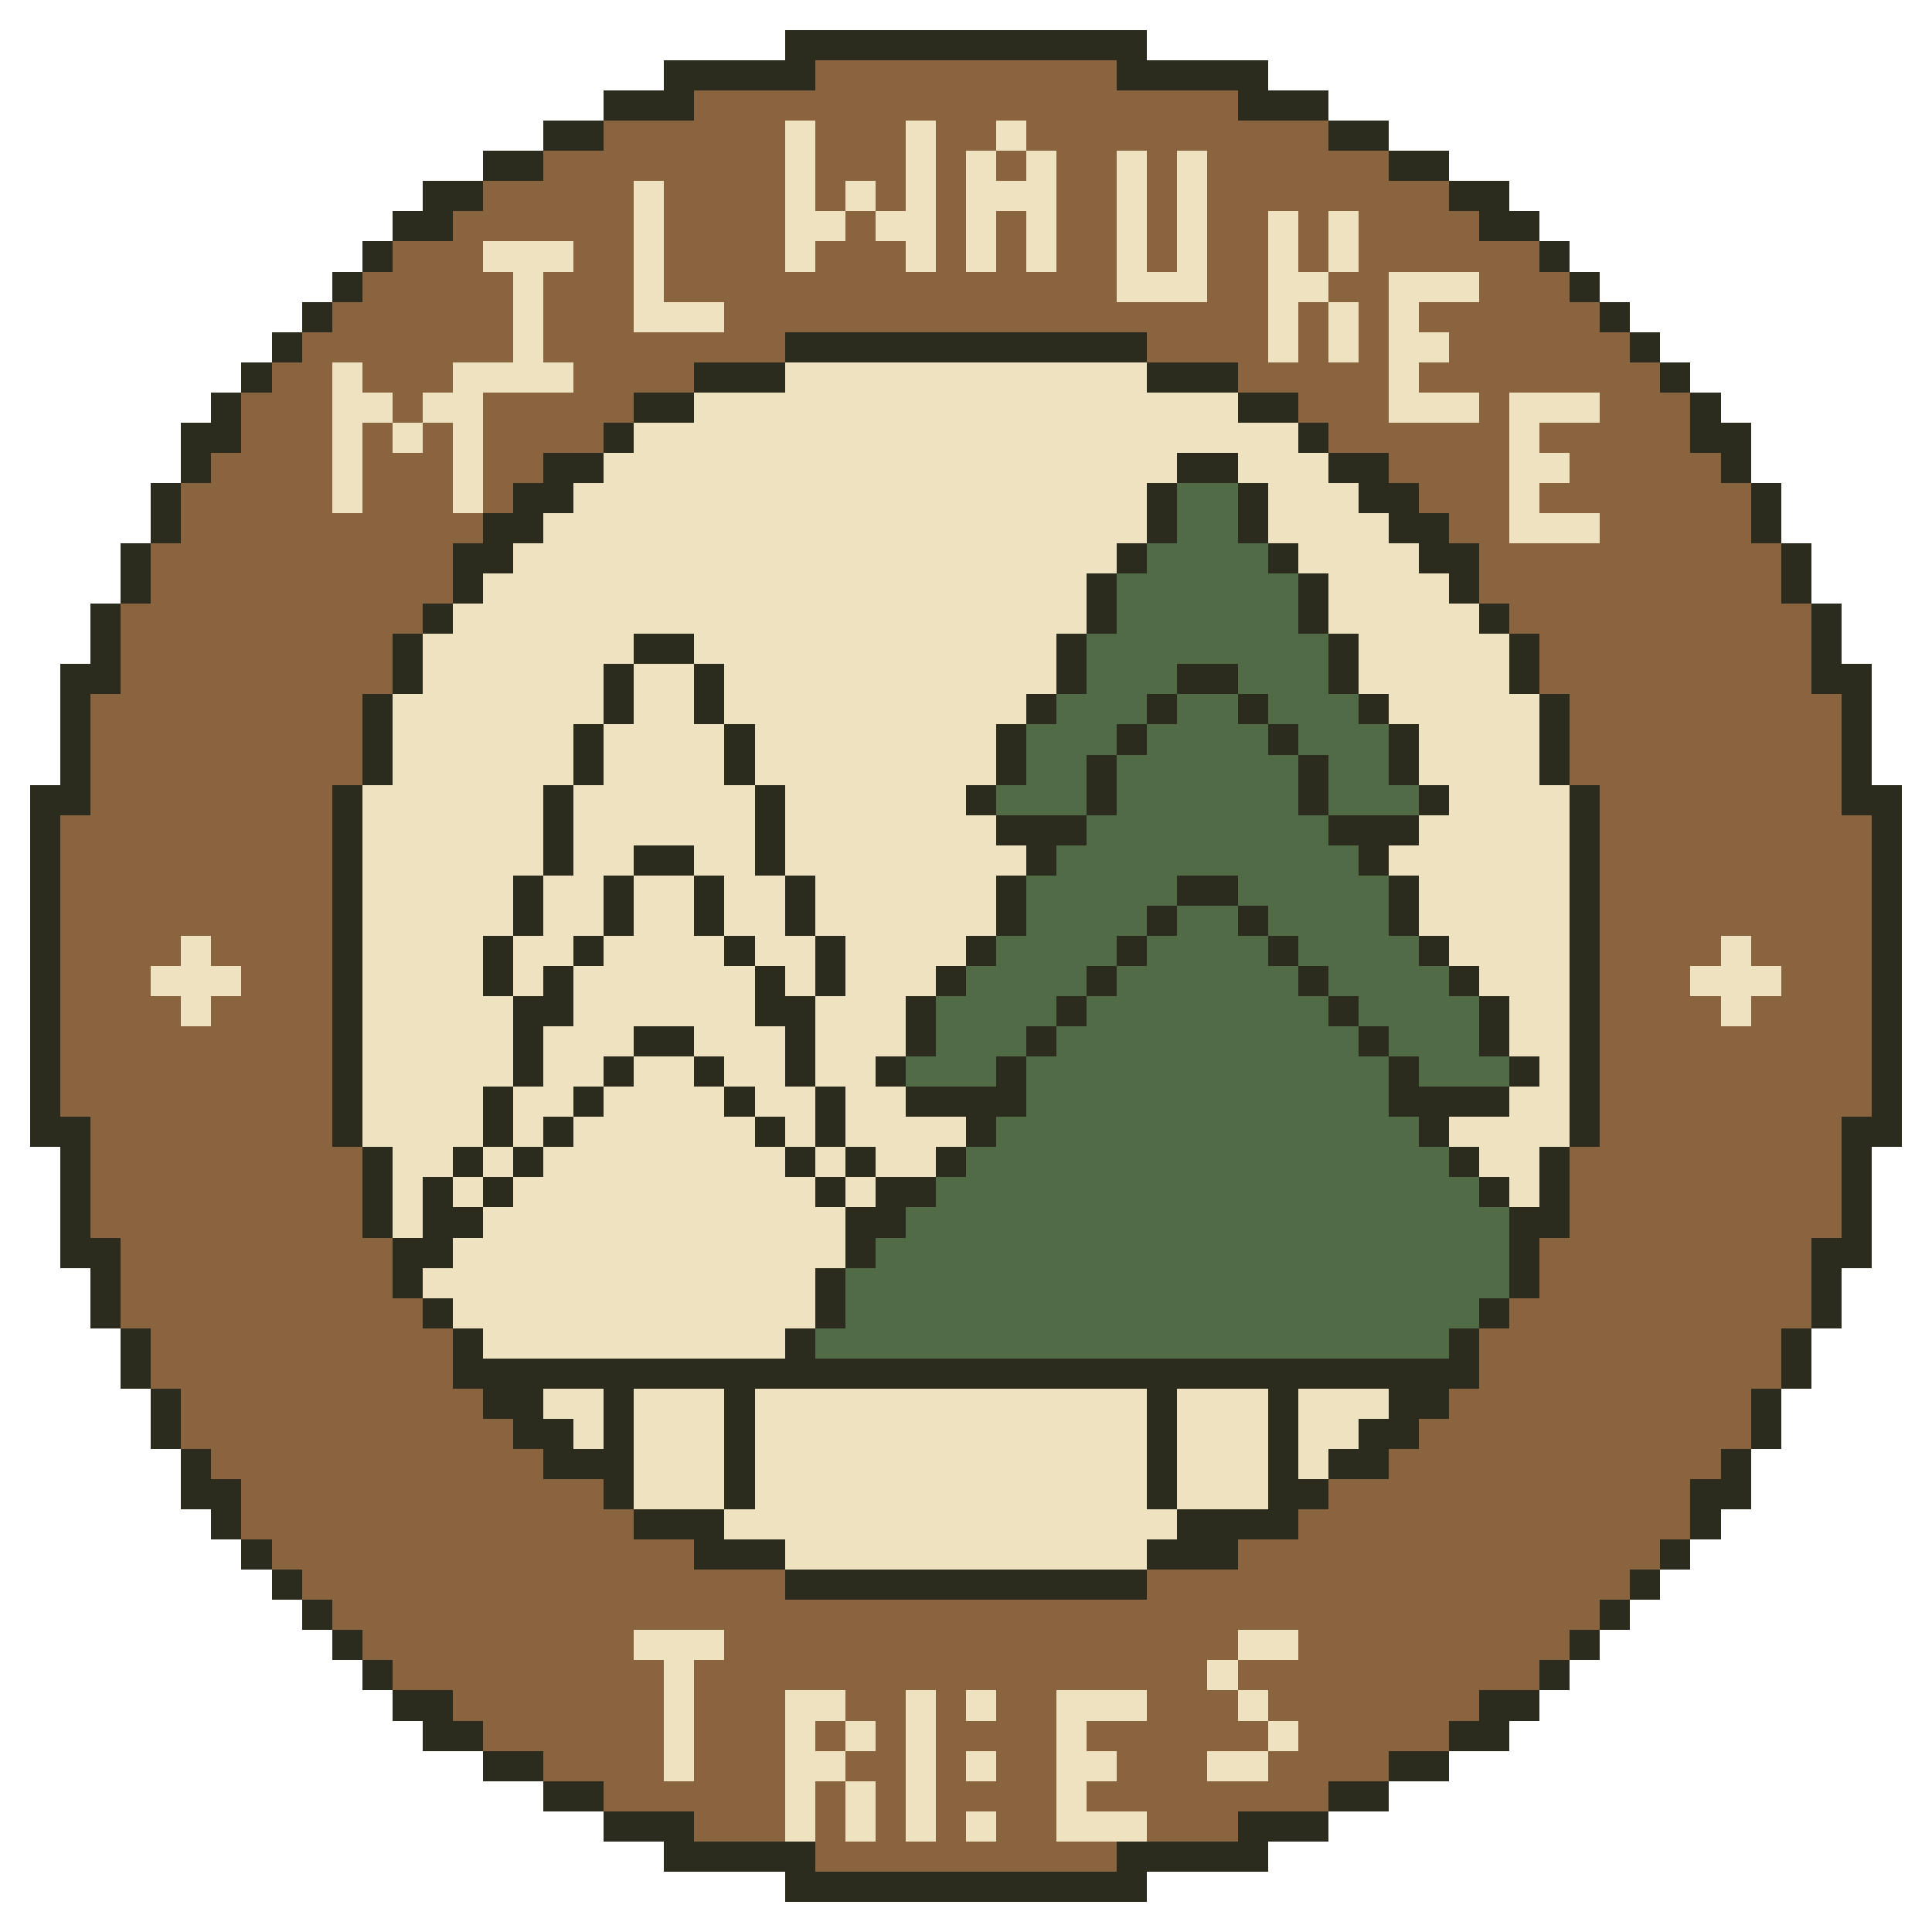
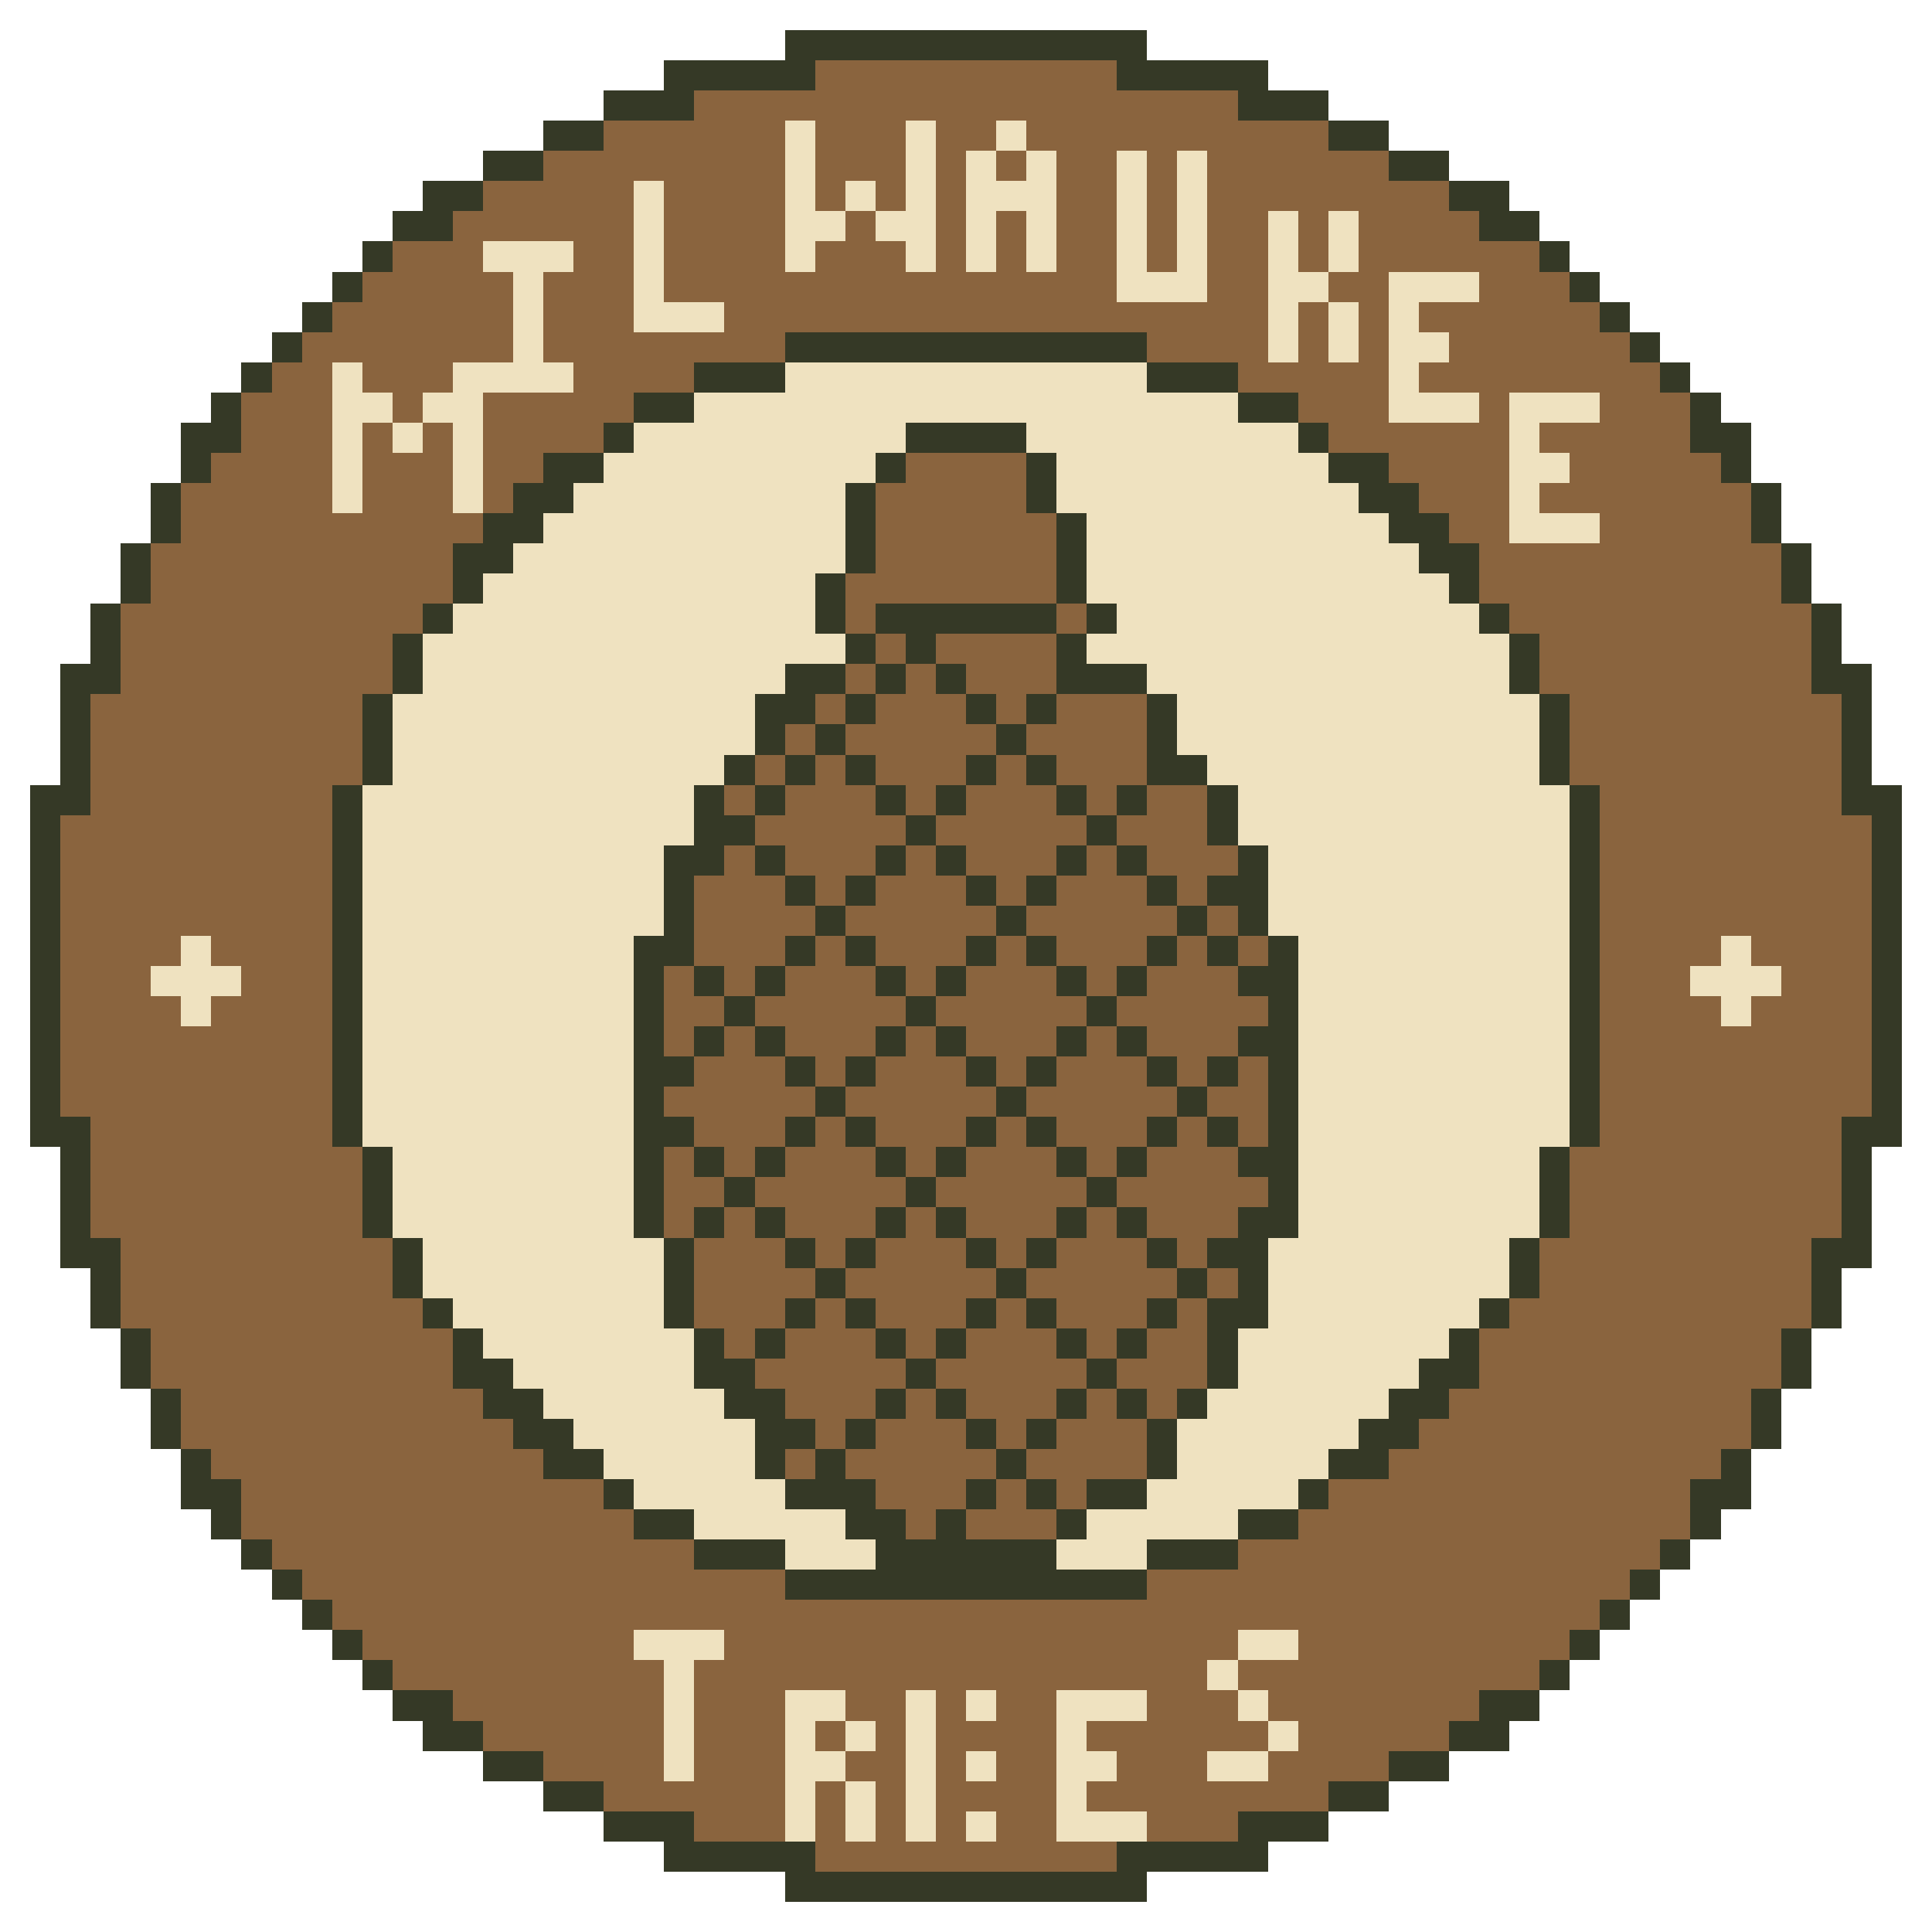
<svg xmlns="http://www.w3.org/2000/svg" viewBox="0 0 64 64" width="512" height="512" shape-rendering="crispEdges">
  <g id="logo-MIL-retro">
-     <path fill="#2b2c1e" d="M3 21h1v1h-1zM13 21h1v1h-1zM21 21h2v1h-2zM35 21h1v1h-1zM44 21h1v1h-1zM50 21h1v1h-1zM60 21h1v1h-1zM5 17h1v1h-1zM16 17h2v1h-2zM38 17h1v1h-1zM41 17h1v1h-1zM46 17h2v1h-2zM58 17h1v1h-1zM16 58h2v1h-2zM46 58h2v1h-2zM1 32h1v1h-1zM11 32h1v1h-1zM16 32h1v1h-1zM18 32h1v1h-1zM25 32h1v1h-1zM27 32h1v1h-1zM31 32h1v1h-1zM36 32h1v1h-1zM43 32h1v1h-1zM48 32h1v1h-1zM52 32h1v1h-1zM62 32h1v1h-1zM4 45h1v1h-1zM15 45h34v1h-34zM59 45h1v1h-1zM2 41h2v1h-2zM13 41h2v1h-2zM28 41h1v1h-1zM50 41h1v1h-1zM60 41h2v1h-2zM4 18h1v1h-1zM15 18h2v1h-2zM37 18h1v1h-1zM42 18h1v1h-1zM47 18h2v1h-2zM59 18h1v1h-1zM6 14h2v1h-2zM20 14h1v1h-1zM43 14h1v1h-1zM56 14h2v1h-2zM6 15h1v1h-1zM18 15h2v1h-2zM39 15h2v1h-2zM44 15h2v1h-2zM57 15h1v1h-1zM6 48h1v1h-1zM18 48h3v1h-3zM24 48h1v1h-1zM38 48h1v1h-1zM42 48h1v1h-1zM44 48h2v1h-2zM57 48h1v1h-1zM3 42h1v1h-1zM13 42h1v1h-1zM27 42h1v1h-1zM50 42h1v1h-1zM60 42h1v1h-1zM2 38h1v1h-1zM12 38h1v1h-1zM15 38h1v1h-1zM17 38h1v1h-1zM26 38h1v1h-1zM28 38h1v1h-1zM31 38h1v1h-1zM48 38h1v1h-1zM51 38h1v1h-1zM61 38h1v1h-1zM20 3h3v1h-3zM41 3h3v1h-3zM8 51h1v1h-1zM23 51h3v1h-3zM38 51h3v1h-3zM55 51h1v1h-1zM5 16h1v1h-1zM17 16h2v1h-2zM38 16h1v1h-1zM41 16h1v1h-1zM45 16h2v1h-2zM58 16h1v1h-1zM1 34h1v1h-1zM11 34h1v1h-1zM17 34h1v1h-1zM21 34h2v1h-2zM26 34h1v1h-1zM30 34h1v1h-1zM34 34h1v1h-1zM45 34h1v1h-1zM49 34h1v1h-1zM52 34h1v1h-1zM62 34h1v1h-1zM5 47h1v1h-1zM17 47h2v1h-2zM20 47h1v1h-1zM24 47h1v1h-1zM38 47h1v1h-1zM42 47h1v1h-1zM45 47h2v1h-2zM58 47h1v1h-1zM8 12h1v1h-1zM23 12h3v1h-3zM38 12h3v1h-3zM55 12h1v1h-1zM12 8h1v1h-1zM51 8h1v1h-1zM1 28h1v1h-1zM11 28h1v1h-1zM18 28h1v1h-1zM21 28h2v1h-2zM25 28h1v1h-1zM34 28h1v1h-1zM45 28h1v1h-1zM52 28h1v1h-1zM62 28h1v1h-1zM2 24h1v1h-1zM12 24h1v1h-1zM19 24h1v1h-1zM24 24h1v1h-1zM33 24h1v1h-1zM37 24h1v1h-1zM42 24h1v1h-1zM46 24h1v1h-1zM51 24h1v1h-1zM61 24h1v1h-1zM7 13h1v1h-1zM21 13h2v1h-2zM41 13h2v1h-2zM56 13h1v1h-1zM11 9h1v1h-1zM52 9h1v1h-1zM2 25h1v1h-1zM12 25h1v1h-1zM19 25h1v1h-1zM24 25h1v1h-1zM33 25h1v1h-1zM36 25h1v1h-1zM43 25h1v1h-1zM46 25h1v1h-1zM51 25h1v1h-1zM61 25h1v1h-1zM2 22h2v1h-2zM13 22h1v1h-1zM20 22h1v1h-1zM23 22h1v1h-1zM35 22h1v1h-1zM39 22h2v1h-2zM44 22h1v1h-1zM50 22h1v1h-1zM60 22h2v1h-2zM14 57h2v1h-2zM48 57h2v1h-2zM1 30h1v1h-1zM11 30h1v1h-1zM17 30h1v1h-1zM20 30h1v1h-1zM23 30h1v1h-1zM26 30h1v1h-1zM33 30h1v1h-1zM38 30h1v1h-1zM41 30h1v1h-1zM46 30h1v1h-1zM52 30h1v1h-1zM62 30h1v1h-1zM18 4h2v1h-2zM44 4h2v1h-2zM11 54h1v1h-1zM52 54h1v1h-1zM4 19h1v1h-1zM15 19h1v1h-1zM36 19h1v1h-1zM43 19h1v1h-1zM48 19h1v1h-1zM59 19h1v1h-1zM9 11h1v1h-1zM26 11h12v1h-12zM54 11h1v1h-1zM1 31h1v1h-1zM11 31h1v1h-1zM16 31h1v1h-1zM19 31h1v1h-1zM24 31h1v1h-1zM27 31h1v1h-1zM32 31h1v1h-1zM37 31h1v1h-1zM42 31h1v1h-1zM47 31h1v1h-1zM52 31h1v1h-1zM62 31h1v1h-1zM1 27h1v1h-1zM11 27h1v1h-1zM18 27h1v1h-1zM25 27h1v1h-1zM33 27h3v1h-3zM44 27h3v1h-3zM52 27h1v1h-1zM62 27h1v1h-1zM16 5h2v1h-2zM46 5h2v1h-2zM12 55h1v1h-1zM51 55h1v1h-1zM20 60h3v1h-3zM41 60h3v1h-3zM1 37h2v1h-2zM11 37h1v1h-1zM16 37h1v1h-1zM18 37h1v1h-1zM25 37h1v1h-1zM27 37h1v1h-1zM32 37h1v1h-1zM47 37h1v1h-1zM52 37h1v1h-1zM61 37h2v1h-2zM13 7h2v1h-2zM49 7h2v1h-2zM22 61h5v1h-5zM37 61h5v1h-5zM4 44h1v1h-1zM15 44h1v1h-1zM26 44h1v1h-1zM48 44h1v1h-1zM59 44h1v1h-1zM1 35h1v1h-1zM11 35h1v1h-1zM17 35h1v1h-1zM20 35h1v1h-1zM23 35h1v1h-1zM26 35h1v1h-1zM29 35h1v1h-1zM33 35h1v1h-1zM46 35h1v1h-1zM50 35h1v1h-1zM52 35h1v1h-1zM62 35h1v1h-1zM2 40h1v1h-1zM12 40h1v1h-1zM14 40h2v1h-2zM28 40h2v1h-2zM50 40h2v1h-2zM61 40h1v1h-1zM14 6h2v1h-2zM48 6h2v1h-2zM7 50h1v1h-1zM21 50h3v1h-3zM39 50h4v1h-4zM56 50h1v1h-1zM26 1h12v1h-12zM10 53h1v1h-1zM53 53h1v1h-1zM1 29h1v1h-1zM11 29h1v1h-1zM17 29h1v1h-1zM20 29h1v1h-1zM23 29h1v1h-1zM26 29h1v1h-1zM33 29h1v1h-1zM39 29h2v1h-2zM46 29h1v1h-1zM52 29h1v1h-1zM62 29h1v1h-1zM22 2h5v1h-5zM37 2h5v1h-5zM5 46h1v1h-1zM16 46h2v1h-2zM20 46h1v1h-1zM24 46h1v1h-1zM38 46h1v1h-1zM42 46h1v1h-1zM46 46h2v1h-2zM58 46h1v1h-1zM3 43h1v1h-1zM14 43h1v1h-1zM27 43h1v1h-1zM49 43h1v1h-1zM60 43h1v1h-1zM18 59h2v1h-2zM44 59h2v1h-2zM3 20h1v1h-1zM14 20h1v1h-1zM36 20h1v1h-1zM43 20h1v1h-1zM49 20h1v1h-1zM60 20h1v1h-1zM13 56h2v1h-2zM49 56h2v1h-2zM1 36h1v1h-1zM11 36h1v1h-1zM16 36h1v1h-1zM19 36h1v1h-1zM24 36h1v1h-1zM27 36h1v1h-1zM30 36h4v1h-4zM46 36h4v1h-4zM52 36h1v1h-1zM62 36h1v1h-1zM1 33h1v1h-1zM11 33h1v1h-1zM17 33h2v1h-2zM25 33h2v1h-2zM30 33h1v1h-1zM35 33h1v1h-1zM44 33h1v1h-1zM49 33h1v1h-1zM52 33h1v1h-1zM62 33h1v1h-1zM2 39h1v1h-1zM12 39h1v1h-1zM14 39h1v1h-1zM16 39h1v1h-1zM27 39h1v1h-1zM29 39h2v1h-2zM49 39h1v1h-1zM51 39h1v1h-1zM61 39h1v1h-1zM6 49h2v1h-2zM20 49h1v1h-1zM24 49h1v1h-1zM38 49h1v1h-1zM42 49h2v1h-2zM56 49h2v1h-2zM10 10h1v1h-1zM53 10h1v1h-1zM9 52h1v1h-1zM26 52h12v1h-12zM54 52h1v1h-1zM1 26h2v1h-2zM11 26h1v1h-1zM18 26h1v1h-1zM25 26h1v1h-1zM32 26h1v1h-1zM36 26h1v1h-1zM43 26h1v1h-1zM47 26h1v1h-1zM52 26h1v1h-1zM61 26h2v1h-2zM2 23h1v1h-1zM12 23h1v1h-1zM20 23h1v1h-1zM23 23h1v1h-1zM34 23h1v1h-1zM38 23h1v1h-1zM41 23h1v1h-1zM45 23h1v1h-1zM51 23h1v1h-1zM61 23h1v1h-1zM26 62h12v1h-12z" />
-     <path fill="#506b45" d="M36 21h8v1h-8zM39 17h2v1h-2zM32 32h4v1h-4zM37 32h6v1h-6zM44 32h4v1h-4zM29 41h21v1h-21zM38 18h4v1h-4zM28 42h22v1h-22zM32 38h16v1h-16zM39 16h2v1h-2zM31 34h3v1h-3zM35 34h10v1h-10zM46 34h3v1h-3zM35 28h10v1h-10zM34 24h3v1h-3zM38 24h4v1h-4zM43 24h3v1h-3zM34 25h2v1h-2zM37 25h6v1h-6zM44 25h2v1h-2zM36 22h3v1h-3zM41 22h3v1h-3zM34 30h4v1h-4zM39 30h2v1h-2zM42 30h4v1h-4zM37 19h6v1h-6zM33 31h4v1h-4zM38 31h4v1h-4zM43 31h4v1h-4zM36 27h8v1h-8zM33 37h14v1h-14zM27 44h21v1h-21zM30 35h3v1h-3zM34 35h12v1h-12zM47 35h3v1h-3zM30 40h20v1h-20zM34 29h5v1h-5zM41 29h5v1h-5zM28 43h21v1h-21zM37 20h6v1h-6zM34 36h12v1h-12zM31 33h4v1h-4zM36 33h8v1h-8zM45 33h4v1h-4zM31 39h18v1h-18zM33 26h3v1h-3zM37 26h6v1h-6zM44 26h3v1h-3zM35 23h3v1h-3zM39 23h2v1h-2zM42 23h3v1h-3z" />
-     <path fill="#8a643e" d="M4 21h9v1h-9zM51 21h9v1h-9zM6 17h10v1h-10zM48 17h2v1h-2zM53 17h5v1h-5zM18 58h4v1h-4zM23 58h3v1h-3zM28 58h2v1h-2zM31 58h1v1h-1zM33 58h2v1h-2zM37 58h3v1h-3zM42 58h4v1h-4zM2 32h3v1h-3zM8 32h3v1h-3zM53 32h3v1h-3zM59 32h3v1h-3zM5 45h10v1h-10zM49 45h10v1h-10zM4 41h9v1h-9zM51 41h9v1h-9zM5 18h10v1h-10zM49 18h10v1h-10zM8 14h3v1h-3zM12 14h1v1h-1zM14 14h1v1h-1zM16 14h4v1h-4zM44 14h6v1h-6zM51 14h5v1h-5zM7 15h4v1h-4zM12 15h3v1h-3zM16 15h2v1h-2zM46 15h4v1h-4zM52 15h5v1h-5zM7 48h11v1h-11zM46 48h11v1h-11zM4 42h9v1h-9zM51 42h9v1h-9zM3 38h9v1h-9zM52 38h9v1h-9zM23 3h18v1h-18zM9 51h14v1h-14zM41 51h14v1h-14zM6 16h5v1h-5zM12 16h3v1h-3zM16 16h1v1h-1zM47 16h3v1h-3zM51 16h7v1h-7zM2 34h9v1h-9zM53 34h9v1h-9zM6 47h11v1h-11zM47 47h11v1h-11zM9 12h2v1h-2zM12 12h3v1h-3zM19 12h4v1h-4zM41 12h5v1h-5zM47 12h8v1h-8zM13 8h3v1h-3zM19 8h2v1h-2zM22 8h4v1h-4zM27 8h3v1h-3zM31 8h1v1h-1zM33 8h1v1h-1zM35 8h2v1h-2zM38 8h1v1h-1zM40 8h2v1h-2zM43 8h1v1h-1zM45 8h6v1h-6zM2 28h9v1h-9zM53 28h9v1h-9zM3 24h9v1h-9zM52 24h9v1h-9zM8 13h3v1h-3zM13 13h1v1h-1zM16 13h5v1h-5zM43 13h3v1h-3zM49 13h1v1h-1zM53 13h3v1h-3zM12 9h5v1h-5zM18 9h3v1h-3zM22 9h15v1h-15zM40 9h2v1h-2zM44 9h2v1h-2zM49 9h3v1h-3zM3 25h9v1h-9zM52 25h9v1h-9zM4 22h9v1h-9zM51 22h9v1h-9zM16 57h6v1h-6zM23 57h3v1h-3zM27 57h1v1h-1zM29 57h1v1h-1zM31 57h4v1h-4zM36 57h6v1h-6zM43 57h5v1h-5zM2 30h9v1h-9zM53 30h9v1h-9zM20 4h6v1h-6zM27 4h3v1h-3zM31 4h2v1h-2zM34 4h10v1h-10zM12 54h9v1h-9zM24 54h17v1h-17zM43 54h9v1h-9zM5 19h10v1h-10zM49 19h10v1h-10zM10 11h7v1h-7zM18 11h8v1h-8zM38 11h4v1h-4zM43 11h1v1h-1zM45 11h1v1h-1zM48 11h6v1h-6zM2 31h4v1h-4zM7 31h4v1h-4zM53 31h4v1h-4zM58 31h4v1h-4zM2 27h9v1h-9zM53 27h9v1h-9zM18 5h8v1h-8zM27 5h3v1h-3zM31 5h1v1h-1zM33 5h1v1h-1zM35 5h2v1h-2zM38 5h1v1h-1zM40 5h6v1h-6zM13 55h9v1h-9zM23 55h17v1h-17zM41 55h10v1h-10zM23 60h3v1h-3zM27 60h1v1h-1zM29 60h1v1h-1zM31 60h1v1h-1zM33 60h2v1h-2zM38 60h3v1h-3zM3 37h8v1h-8zM53 37h8v1h-8zM15 7h6v1h-6zM22 7h4v1h-4zM28 7h1v1h-1zM31 7h1v1h-1zM33 7h1v1h-1zM35 7h2v1h-2zM38 7h1v1h-1zM40 7h2v1h-2zM43 7h1v1h-1zM45 7h4v1h-4zM27 61h10v1h-10zM5 44h10v1h-10zM49 44h10v1h-10zM2 35h9v1h-9zM53 35h9v1h-9zM3 40h9v1h-9zM52 40h9v1h-9zM16 6h5v1h-5zM22 6h4v1h-4zM27 6h1v1h-1zM29 6h1v1h-1zM31 6h1v1h-1zM35 6h2v1h-2zM38 6h1v1h-1zM40 6h8v1h-8zM8 50h13v1h-13zM43 50h13v1h-13zM11 53h42v1h-42zM2 29h9v1h-9zM53 29h9v1h-9zM27 2h10v1h-10zM6 46h10v1h-10zM48 46h10v1h-10zM4 43h10v1h-10zM50 43h10v1h-10zM20 59h6v1h-6zM27 59h1v1h-1zM29 59h1v1h-1zM31 59h4v1h-4zM36 59h8v1h-8zM4 20h10v1h-10zM50 20h10v1h-10zM15 56h7v1h-7zM23 56h3v1h-3zM28 56h2v1h-2zM31 56h1v1h-1zM33 56h2v1h-2zM38 56h3v1h-3zM42 56h7v1h-7zM2 36h9v1h-9zM53 36h9v1h-9zM2 33h4v1h-4zM7 33h4v1h-4zM53 33h4v1h-4zM58 33h4v1h-4zM3 39h9v1h-9zM52 39h9v1h-9zM8 49h12v1h-12zM44 49h12v1h-12zM11 10h6v1h-6zM18 10h3v1h-3zM24 10h18v1h-18zM43 10h1v1h-1zM45 10h1v1h-1zM47 10h6v1h-6zM10 52h16v1h-16zM38 52h16v1h-16zM3 26h8v1h-8zM53 26h8v1h-8zM3 23h9v1h-9zM52 23h9v1h-9z" />
-     <path fill="#efe2c0" d="M14 21h7v1h-7zM23 21h12v1h-12zM45 21h5v1h-5zM18 17h20v1h-20zM42 17h4v1h-4zM50 17h3v1h-3zM22 58h1v1h-1zM26 58h2v1h-2zM30 58h1v1h-1zM32 58h1v1h-1zM35 58h2v1h-2zM40 58h2v1h-2zM5 32h3v1h-3zM12 32h4v1h-4zM17 32h1v1h-1zM19 32h6v1h-6zM26 32h1v1h-1zM28 32h3v1h-3zM49 32h3v1h-3zM56 32h3v1h-3zM15 41h13v1h-13zM17 18h20v1h-20zM43 18h4v1h-4zM11 14h1v1h-1zM13 14h1v1h-1zM15 14h1v1h-1zM21 14h22v1h-22zM50 14h1v1h-1zM11 15h1v1h-1zM15 15h1v1h-1zM20 15h19v1h-19zM41 15h3v1h-3zM50 15h2v1h-2zM21 48h3v1h-3zM25 48h13v1h-13zM39 48h3v1h-3zM43 48h1v1h-1zM14 42h13v1h-13zM13 38h2v1h-2zM16 38h1v1h-1zM18 38h8v1h-8zM27 38h1v1h-1zM29 38h2v1h-2zM49 38h2v1h-2zM26 51h12v1h-12zM11 16h1v1h-1zM15 16h1v1h-1zM19 16h19v1h-19zM42 16h3v1h-3zM50 16h1v1h-1zM12 34h5v1h-5zM18 34h3v1h-3zM23 34h3v1h-3zM27 34h3v1h-3zM50 34h2v1h-2zM19 47h1v1h-1zM21 47h3v1h-3zM25 47h13v1h-13zM39 47h3v1h-3zM43 47h2v1h-2zM11 12h1v1h-1zM15 12h4v1h-4zM26 12h12v1h-12zM46 12h1v1h-1zM16 8h3v1h-3zM21 8h1v1h-1zM26 8h1v1h-1zM30 8h1v1h-1zM32 8h1v1h-1zM34 8h1v1h-1zM37 8h1v1h-1zM39 8h1v1h-1zM42 8h1v1h-1zM44 8h1v1h-1zM12 28h6v1h-6zM19 28h2v1h-2zM23 28h2v1h-2zM26 28h8v1h-8zM46 28h6v1h-6zM13 24h6v1h-6zM20 24h4v1h-4zM25 24h8v1h-8zM47 24h4v1h-4zM11 13h2v1h-2zM14 13h2v1h-2zM23 13h18v1h-18zM46 13h3v1h-3zM50 13h3v1h-3zM17 9h1v1h-1zM21 9h1v1h-1zM37 9h3v1h-3zM42 9h2v1h-2zM46 9h3v1h-3zM13 25h6v1h-6zM20 25h4v1h-4zM25 25h8v1h-8zM47 25h4v1h-4zM14 22h6v1h-6zM21 22h2v1h-2zM24 22h11v1h-11zM45 22h5v1h-5zM22 57h1v1h-1zM26 57h1v1h-1zM28 57h1v1h-1zM30 57h1v1h-1zM35 57h1v1h-1zM42 57h1v1h-1zM12 30h5v1h-5zM18 30h2v1h-2zM21 30h2v1h-2zM24 30h2v1h-2zM27 30h6v1h-6zM47 30h5v1h-5zM26 4h1v1h-1zM30 4h1v1h-1zM33 4h1v1h-1zM21 54h3v1h-3zM41 54h2v1h-2zM16 19h20v1h-20zM44 19h4v1h-4zM17 11h1v1h-1zM42 11h1v1h-1zM44 11h1v1h-1zM46 11h2v1h-2zM6 31h1v1h-1zM12 31h4v1h-4zM17 31h2v1h-2zM20 31h4v1h-4zM25 31h2v1h-2zM28 31h4v1h-4zM48 31h4v1h-4zM57 31h1v1h-1zM12 27h6v1h-6zM19 27h6v1h-6zM26 27h7v1h-7zM47 27h5v1h-5zM26 5h1v1h-1zM30 5h1v1h-1zM32 5h1v1h-1zM34 5h1v1h-1zM37 5h1v1h-1zM39 5h1v1h-1zM22 55h1v1h-1zM40 55h1v1h-1zM26 60h1v1h-1zM28 60h1v1h-1zM30 60h1v1h-1zM32 60h1v1h-1zM35 60h3v1h-3zM12 37h4v1h-4zM17 37h1v1h-1zM19 37h6v1h-6zM26 37h1v1h-1zM28 37h4v1h-4zM48 37h4v1h-4zM21 7h1v1h-1zM26 7h2v1h-2zM29 7h2v1h-2zM32 7h1v1h-1zM34 7h1v1h-1zM37 7h1v1h-1zM39 7h1v1h-1zM42 7h1v1h-1zM44 7h1v1h-1zM16 44h10v1h-10zM12 35h5v1h-5zM18 35h2v1h-2zM21 35h2v1h-2zM24 35h2v1h-2zM27 35h2v1h-2zM51 35h1v1h-1zM13 40h1v1h-1zM16 40h12v1h-12zM21 6h1v1h-1zM26 6h1v1h-1zM28 6h1v1h-1zM30 6h1v1h-1zM32 6h3v1h-3zM37 6h1v1h-1zM39 6h1v1h-1zM24 50h15v1h-15zM12 29h5v1h-5zM18 29h2v1h-2zM21 29h2v1h-2zM24 29h2v1h-2zM27 29h6v1h-6zM47 29h5v1h-5zM18 46h2v1h-2zM21 46h3v1h-3zM25 46h13v1h-13zM39 46h3v1h-3zM43 46h3v1h-3zM15 43h12v1h-12zM26 59h1v1h-1zM28 59h1v1h-1zM30 59h1v1h-1zM35 59h1v1h-1zM15 20h21v1h-21zM44 20h5v1h-5zM22 56h1v1h-1zM26 56h2v1h-2zM30 56h1v1h-1zM32 56h1v1h-1zM35 56h3v1h-3zM41 56h1v1h-1zM12 36h4v1h-4zM17 36h2v1h-2zM20 36h4v1h-4zM25 36h2v1h-2zM28 36h2v1h-2zM50 36h2v1h-2zM6 33h1v1h-1zM12 33h5v1h-5zM19 33h6v1h-6zM27 33h3v1h-3zM50 33h2v1h-2zM57 33h1v1h-1zM13 39h1v1h-1zM15 39h1v1h-1zM17 39h10v1h-10zM28 39h1v1h-1zM50 39h1v1h-1zM21 49h3v1h-3zM25 49h13v1h-13zM39 49h3v1h-3zM17 10h1v1h-1zM21 10h3v1h-3zM42 10h1v1h-1zM44 10h1v1h-1zM46 10h1v1h-1zM12 26h6v1h-6zM19 26h6v1h-6zM26 26h6v1h-6zM48 26h4v1h-4zM13 23h7v1h-7zM21 23h2v1h-2zM24 23h10v1h-10zM46 23h5v1h-5z" />
+     <path fill="#353926" d="M3 21h1v1h-1zM13 21h1v1h-1zM28 21h1v1h-1zM30 21h1v1h-1zM35 21h1v1h-1zM50 21h1v1h-1zM60 21h1v1h-1zM5 17h1v1h-1zM16 17h2v1h-2zM28 17h1v1h-1zM35 17h1v1h-1zM46 17h2v1h-2zM58 17h1v1h-1zM16 58h2v1h-2zM46 58h2v1h-2zM1 32h1v1h-1zM11 32h1v1h-1zM21 32h1v1h-1zM23 32h1v1h-1zM25 32h1v1h-1zM29 32h1v1h-1zM31 32h1v1h-1zM35 32h1v1h-1zM37 32h1v1h-1zM41 32h2v1h-2zM52 32h1v1h-1zM62 32h1v1h-1zM4 45h1v1h-1zM15 45h2v1h-2zM23 45h2v1h-2zM30 45h1v1h-1zM36 45h1v1h-1zM40 45h1v1h-1zM47 45h2v1h-2zM59 45h1v1h-1zM2 41h2v1h-2zM13 41h1v1h-1zM22 41h1v1h-1zM26 41h1v1h-1zM28 41h1v1h-1zM32 41h1v1h-1zM34 41h1v1h-1zM38 41h1v1h-1zM40 41h2v1h-2zM50 41h1v1h-1zM60 41h2v1h-2zM4 18h1v1h-1zM15 18h2v1h-2zM28 18h1v1h-1zM35 18h1v1h-1zM47 18h2v1h-2zM59 18h1v1h-1zM6 14h2v1h-2zM20 14h1v1h-1zM30 14h4v1h-4zM43 14h1v1h-1zM56 14h2v1h-2zM6 15h1v1h-1zM18 15h2v1h-2zM29 15h1v1h-1zM34 15h1v1h-1zM44 15h2v1h-2zM57 15h1v1h-1zM6 48h1v1h-1zM18 48h2v1h-2zM25 48h1v1h-1zM27 48h1v1h-1zM33 48h1v1h-1zM38 48h1v1h-1zM44 48h2v1h-2zM57 48h1v1h-1zM3 42h1v1h-1zM13 42h1v1h-1zM22 42h1v1h-1zM27 42h1v1h-1zM33 42h1v1h-1zM39 42h1v1h-1zM41 42h1v1h-1zM50 42h1v1h-1zM60 42h1v1h-1zM2 38h1v1h-1zM12 38h1v1h-1zM21 38h1v1h-1zM23 38h1v1h-1zM25 38h1v1h-1zM29 38h1v1h-1zM31 38h1v1h-1zM35 38h1v1h-1zM37 38h1v1h-1zM41 38h2v1h-2zM51 38h1v1h-1zM61 38h1v1h-1zM20 3h3v1h-3zM41 3h3v1h-3zM8 51h1v1h-1zM23 51h3v1h-3zM29 51h6v1h-6zM38 51h3v1h-3zM55 51h1v1h-1zM5 16h1v1h-1zM17 16h2v1h-2zM28 16h1v1h-1zM34 16h1v1h-1zM45 16h2v1h-2zM58 16h1v1h-1zM1 34h1v1h-1zM11 34h1v1h-1zM21 34h1v1h-1zM23 34h1v1h-1zM25 34h1v1h-1zM29 34h1v1h-1zM31 34h1v1h-1zM35 34h1v1h-1zM37 34h1v1h-1zM41 34h2v1h-2zM52 34h1v1h-1zM62 34h1v1h-1zM5 47h1v1h-1zM17 47h2v1h-2zM25 47h2v1h-2zM28 47h1v1h-1zM32 47h1v1h-1zM34 47h1v1h-1zM38 47h1v1h-1zM45 47h2v1h-2zM58 47h1v1h-1zM8 12h1v1h-1zM23 12h3v1h-3zM38 12h3v1h-3zM55 12h1v1h-1zM12 8h1v1h-1zM51 8h1v1h-1zM1 28h1v1h-1zM11 28h1v1h-1zM22 28h2v1h-2zM25 28h1v1h-1zM29 28h1v1h-1zM31 28h1v1h-1zM35 28h1v1h-1zM37 28h1v1h-1zM41 28h1v1h-1zM52 28h1v1h-1zM62 28h1v1h-1zM2 24h1v1h-1zM12 24h1v1h-1zM25 24h1v1h-1zM27 24h1v1h-1zM33 24h1v1h-1zM38 24h1v1h-1zM51 24h1v1h-1zM61 24h1v1h-1zM7 13h1v1h-1zM21 13h2v1h-2zM41 13h2v1h-2zM56 13h1v1h-1zM11 9h1v1h-1zM52 9h1v1h-1zM2 25h1v1h-1zM12 25h1v1h-1zM24 25h1v1h-1zM26 25h1v1h-1zM28 25h1v1h-1zM32 25h1v1h-1zM34 25h1v1h-1zM38 25h2v1h-2zM51 25h1v1h-1zM61 25h1v1h-1zM2 22h2v1h-2zM13 22h1v1h-1zM26 22h2v1h-2zM29 22h1v1h-1zM31 22h1v1h-1zM35 22h3v1h-3zM50 22h1v1h-1zM60 22h2v1h-2zM14 57h2v1h-2zM48 57h2v1h-2zM1 30h1v1h-1zM11 30h1v1h-1zM22 30h1v1h-1zM27 30h1v1h-1zM33 30h1v1h-1zM39 30h1v1h-1zM41 30h1v1h-1zM52 30h1v1h-1zM62 30h1v1h-1zM18 4h2v1h-2zM44 4h2v1h-2zM11 54h1v1h-1zM52 54h1v1h-1zM4 19h1v1h-1zM15 19h1v1h-1zM27 19h1v1h-1zM35 19h1v1h-1zM48 19h1v1h-1zM59 19h1v1h-1zM9 11h1v1h-1zM26 11h12v1h-12zM54 11h1v1h-1zM1 31h1v1h-1zM11 31h1v1h-1zM21 31h2v1h-2zM26 31h1v1h-1zM28 31h1v1h-1zM32 31h1v1h-1zM34 31h1v1h-1zM38 31h1v1h-1zM40 31h1v1h-1zM42 31h1v1h-1zM52 31h1v1h-1zM62 31h1v1h-1zM1 27h1v1h-1zM11 27h1v1h-1zM23 27h2v1h-2zM30 27h1v1h-1zM36 27h1v1h-1zM40 27h1v1h-1zM52 27h1v1h-1zM62 27h1v1h-1zM16 5h2v1h-2zM46 5h2v1h-2zM12 55h1v1h-1zM51 55h1v1h-1zM20 60h3v1h-3zM41 60h3v1h-3zM1 37h2v1h-2zM11 37h1v1h-1zM21 37h2v1h-2zM26 37h1v1h-1zM28 37h1v1h-1zM32 37h1v1h-1zM34 37h1v1h-1zM38 37h1v1h-1zM40 37h1v1h-1zM42 37h1v1h-1zM52 37h1v1h-1zM61 37h2v1h-2zM13 7h2v1h-2zM49 7h2v1h-2zM22 61h5v1h-5zM37 61h5v1h-5zM4 44h1v1h-1zM15 44h1v1h-1zM23 44h1v1h-1zM25 44h1v1h-1zM29 44h1v1h-1zM31 44h1v1h-1zM35 44h1v1h-1zM37 44h1v1h-1zM40 44h1v1h-1zM48 44h1v1h-1zM59 44h1v1h-1zM1 35h1v1h-1zM11 35h1v1h-1zM21 35h2v1h-2zM26 35h1v1h-1zM28 35h1v1h-1zM32 35h1v1h-1zM34 35h1v1h-1zM38 35h1v1h-1zM40 35h1v1h-1zM42 35h1v1h-1zM52 35h1v1h-1zM62 35h1v1h-1zM2 40h1v1h-1zM12 40h1v1h-1zM21 40h1v1h-1zM23 40h1v1h-1zM25 40h1v1h-1zM29 40h1v1h-1zM31 40h1v1h-1zM35 40h1v1h-1zM37 40h1v1h-1zM41 40h2v1h-2zM51 40h1v1h-1zM61 40h1v1h-1zM14 6h2v1h-2zM48 6h2v1h-2zM7 50h1v1h-1zM21 50h2v1h-2zM28 50h2v1h-2zM31 50h1v1h-1zM35 50h1v1h-1zM41 50h2v1h-2zM56 50h1v1h-1zM26 1h12v1h-12zM10 53h1v1h-1zM53 53h1v1h-1zM1 29h1v1h-1zM11 29h1v1h-1zM22 29h1v1h-1zM26 29h1v1h-1zM28 29h1v1h-1zM32 29h1v1h-1zM34 29h1v1h-1zM38 29h1v1h-1zM40 29h2v1h-2zM52 29h1v1h-1zM62 29h1v1h-1zM22 2h5v1h-5zM37 2h5v1h-5zM5 46h1v1h-1zM16 46h2v1h-2zM24 46h2v1h-2zM29 46h1v1h-1zM31 46h1v1h-1zM35 46h1v1h-1zM37 46h1v1h-1zM39 46h1v1h-1zM46 46h2v1h-2zM58 46h1v1h-1zM3 43h1v1h-1zM14 43h1v1h-1zM22 43h1v1h-1zM26 43h1v1h-1zM28 43h1v1h-1zM32 43h1v1h-1zM34 43h1v1h-1zM38 43h1v1h-1zM40 43h2v1h-2zM49 43h1v1h-1zM60 43h1v1h-1zM18 59h2v1h-2zM44 59h2v1h-2zM3 20h1v1h-1zM14 20h1v1h-1zM27 20h1v1h-1zM29 20h6v1h-6zM36 20h1v1h-1zM49 20h1v1h-1zM60 20h1v1h-1zM13 56h2v1h-2zM49 56h2v1h-2zM1 36h1v1h-1zM11 36h1v1h-1zM21 36h1v1h-1zM27 36h1v1h-1zM33 36h1v1h-1zM39 36h1v1h-1zM42 36h1v1h-1zM52 36h1v1h-1zM62 36h1v1h-1zM1 33h1v1h-1zM11 33h1v1h-1zM21 33h1v1h-1zM24 33h1v1h-1zM30 33h1v1h-1zM36 33h1v1h-1zM42 33h1v1h-1zM52 33h1v1h-1zM62 33h1v1h-1zM2 39h1v1h-1zM12 39h1v1h-1zM21 39h1v1h-1zM24 39h1v1h-1zM30 39h1v1h-1zM36 39h1v1h-1zM42 39h1v1h-1zM51 39h1v1h-1zM61 39h1v1h-1zM6 49h2v1h-2zM20 49h1v1h-1zM26 49h3v1h-3zM32 49h1v1h-1zM34 49h1v1h-1zM36 49h2v1h-2zM43 49h1v1h-1zM56 49h2v1h-2zM10 10h1v1h-1zM53 10h1v1h-1zM9 52h1v1h-1zM26 52h12v1h-12zM54 52h1v1h-1zM1 26h2v1h-2zM11 26h1v1h-1zM23 26h1v1h-1zM25 26h1v1h-1zM29 26h1v1h-1zM31 26h1v1h-1zM35 26h1v1h-1zM37 26h1v1h-1zM40 26h1v1h-1zM52 26h1v1h-1zM61 26h2v1h-2zM2 23h1v1h-1zM12 23h1v1h-1zM25 23h2v1h-2zM28 23h1v1h-1zM32 23h1v1h-1zM34 23h1v1h-1zM38 23h1v1h-1zM51 23h1v1h-1zM61 23h1v1h-1zM26 62h12v1h-12z" />
+     <path fill="#8a643e" d="M4 21h9v1h-9zM29 21h1v1h-1zM31 21h4v1h-4zM51 21h9v1h-9zM6 17h10v1h-10zM29 17h6v1h-6zM48 17h2v1h-2zM53 17h5v1h-5zM18 58h4v1h-4zM23 58h3v1h-3zM28 58h2v1h-2zM31 58h1v1h-1zM33 58h2v1h-2zM37 58h3v1h-3zM42 58h4v1h-4zM2 32h3v1h-3zM8 32h3v1h-3zM22 32h1v1h-1zM24 32h1v1h-1zM26 32h3v1h-3zM30 32h1v1h-1zM32 32h3v1h-3zM36 32h1v1h-1zM38 32h3v1h-3zM53 32h3v1h-3zM59 32h3v1h-3zM5 45h10v1h-10zM25 45h5v1h-5zM31 45h5v1h-5zM37 45h3v1h-3zM49 45h10v1h-10zM4 41h9v1h-9zM23 41h3v1h-3zM27 41h1v1h-1zM29 41h3v1h-3zM33 41h1v1h-1zM35 41h3v1h-3zM39 41h1v1h-1zM51 41h9v1h-9zM5 18h10v1h-10zM29 18h6v1h-6zM49 18h10v1h-10zM8 14h3v1h-3zM12 14h1v1h-1zM14 14h1v1h-1zM16 14h4v1h-4zM44 14h6v1h-6zM51 14h5v1h-5zM7 15h4v1h-4zM12 15h3v1h-3zM16 15h2v1h-2zM30 15h4v1h-4zM46 15h4v1h-4zM52 15h5v1h-5zM7 48h11v1h-11zM26 48h1v1h-1zM28 48h5v1h-5zM34 48h4v1h-4zM46 48h11v1h-11zM4 42h9v1h-9zM23 42h4v1h-4zM28 42h5v1h-5zM34 42h5v1h-5zM40 42h1v1h-1zM51 42h9v1h-9zM3 38h9v1h-9zM22 38h1v1h-1zM24 38h1v1h-1zM26 38h3v1h-3zM30 38h1v1h-1zM32 38h3v1h-3zM36 38h1v1h-1zM38 38h3v1h-3zM52 38h9v1h-9zM23 3h18v1h-18zM9 51h14v1h-14zM41 51h14v1h-14zM6 16h5v1h-5zM12 16h3v1h-3zM16 16h1v1h-1zM29 16h5v1h-5zM47 16h3v1h-3zM51 16h7v1h-7zM2 34h9v1h-9zM22 34h1v1h-1zM24 34h1v1h-1zM26 34h3v1h-3zM30 34h1v1h-1zM32 34h3v1h-3zM36 34h1v1h-1zM38 34h3v1h-3zM53 34h9v1h-9zM6 47h11v1h-11zM27 47h1v1h-1zM29 47h3v1h-3zM33 47h1v1h-1zM35 47h3v1h-3zM47 47h11v1h-11zM9 12h2v1h-2zM12 12h3v1h-3zM19 12h4v1h-4zM41 12h5v1h-5zM47 12h8v1h-8zM13 8h3v1h-3zM19 8h2v1h-2zM22 8h4v1h-4zM27 8h3v1h-3zM31 8h1v1h-1zM33 8h1v1h-1zM35 8h2v1h-2zM38 8h1v1h-1zM40 8h2v1h-2zM43 8h1v1h-1zM45 8h6v1h-6zM2 28h9v1h-9zM24 28h1v1h-1zM26 28h3v1h-3zM30 28h1v1h-1zM32 28h3v1h-3zM36 28h1v1h-1zM38 28h3v1h-3zM53 28h9v1h-9zM3 24h9v1h-9zM26 24h1v1h-1zM28 24h5v1h-5zM34 24h4v1h-4zM52 24h9v1h-9zM8 13h3v1h-3zM13 13h1v1h-1zM16 13h5v1h-5zM43 13h3v1h-3zM49 13h1v1h-1zM53 13h3v1h-3zM12 9h5v1h-5zM18 9h3v1h-3zM22 9h15v1h-15zM40 9h2v1h-2zM44 9h2v1h-2zM49 9h3v1h-3zM3 25h9v1h-9zM25 25h1v1h-1zM27 25h1v1h-1zM29 25h3v1h-3zM33 25h1v1h-1zM35 25h3v1h-3zM52 25h9v1h-9zM4 22h9v1h-9zM28 22h1v1h-1zM30 22h1v1h-1zM32 22h3v1h-3zM51 22h9v1h-9zM16 57h6v1h-6zM23 57h3v1h-3zM27 57h1v1h-1zM29 57h1v1h-1zM31 57h4v1h-4zM36 57h6v1h-6zM43 57h5v1h-5zM2 30h9v1h-9zM23 30h4v1h-4zM28 30h5v1h-5zM34 30h5v1h-5zM40 30h1v1h-1zM53 30h9v1h-9zM20 4h6v1h-6zM27 4h3v1h-3zM31 4h2v1h-2zM34 4h10v1h-10zM12 54h9v1h-9zM24 54h17v1h-17zM43 54h9v1h-9zM5 19h10v1h-10zM28 19h7v1h-7zM49 19h10v1h-10zM10 11h7v1h-7zM18 11h8v1h-8zM38 11h4v1h-4zM43 11h1v1h-1zM45 11h1v1h-1zM48 11h6v1h-6zM2 31h4v1h-4zM7 31h4v1h-4zM23 31h3v1h-3zM27 31h1v1h-1zM29 31h3v1h-3zM33 31h1v1h-1zM35 31h3v1h-3zM39 31h1v1h-1zM41 31h1v1h-1zM53 31h4v1h-4zM58 31h4v1h-4zM2 27h9v1h-9zM25 27h5v1h-5zM31 27h5v1h-5zM37 27h3v1h-3zM53 27h9v1h-9zM18 5h8v1h-8zM27 5h3v1h-3zM31 5h1v1h-1zM33 5h1v1h-1zM35 5h2v1h-2zM38 5h1v1h-1zM40 5h6v1h-6zM13 55h9v1h-9zM23 55h17v1h-17zM41 55h10v1h-10zM23 60h3v1h-3zM27 60h1v1h-1zM29 60h1v1h-1zM31 60h1v1h-1zM33 60h2v1h-2zM38 60h3v1h-3zM3 37h8v1h-8zM23 37h3v1h-3zM27 37h1v1h-1zM29 37h3v1h-3zM33 37h1v1h-1zM35 37h3v1h-3zM39 37h1v1h-1zM41 37h1v1h-1zM53 37h8v1h-8zM15 7h6v1h-6zM22 7h4v1h-4zM28 7h1v1h-1zM31 7h1v1h-1zM33 7h1v1h-1zM35 7h2v1h-2zM38 7h1v1h-1zM40 7h2v1h-2zM43 7h1v1h-1zM45 7h4v1h-4zM27 61h10v1h-10zM5 44h10v1h-10zM24 44h1v1h-1zM26 44h3v1h-3zM30 44h1v1h-1zM32 44h3v1h-3zM36 44h1v1h-1zM38 44h2v1h-2zM49 44h10v1h-10zM2 35h9v1h-9zM23 35h3v1h-3zM27 35h1v1h-1zM29 35h3v1h-3zM33 35h1v1h-1zM35 35h3v1h-3zM39 35h1v1h-1zM41 35h1v1h-1zM53 35h9v1h-9zM3 40h9v1h-9zM22 40h1v1h-1zM24 40h1v1h-1zM26 40h3v1h-3zM30 40h1v1h-1zM32 40h3v1h-3zM36 40h1v1h-1zM38 40h3v1h-3zM52 40h9v1h-9zM16 6h5v1h-5zM22 6h4v1h-4zM27 6h1v1h-1zM29 6h1v1h-1zM31 6h1v1h-1zM35 6h2v1h-2zM38 6h1v1h-1zM40 6h8v1h-8zM8 50h13v1h-13zM30 50h1v1h-1zM32 50h3v1h-3zM43 50h13v1h-13zM11 53h42v1h-42zM2 29h9v1h-9zM23 29h3v1h-3zM27 29h1v1h-1zM29 29h3v1h-3zM33 29h1v1h-1zM35 29h3v1h-3zM39 29h1v1h-1zM53 29h9v1h-9zM27 2h10v1h-10zM6 46h10v1h-10zM26 46h3v1h-3zM30 46h1v1h-1zM32 46h3v1h-3zM36 46h1v1h-1zM38 46h1v1h-1zM48 46h10v1h-10zM4 43h10v1h-10zM23 43h3v1h-3zM27 43h1v1h-1zM29 43h3v1h-3zM33 43h1v1h-1zM35 43h3v1h-3zM39 43h1v1h-1zM50 43h10v1h-10zM20 59h6v1h-6zM27 59h1v1h-1zM29 59h1v1h-1zM31 59h4v1h-4zM36 59h8v1h-8zM4 20h10v1h-10zM28 20h1v1h-1zM35 20h1v1h-1zM50 20h10v1h-10zM15 56h7v1h-7zM23 56h3v1h-3zM28 56h2v1h-2zM31 56h1v1h-1zM33 56h2v1h-2zM38 56h3v1h-3zM42 56h7v1h-7zM2 36h9v1h-9zM22 36h5v1h-5zM28 36h5v1h-5zM34 36h5v1h-5zM40 36h2v1h-2zM53 36h9v1h-9zM2 33h4v1h-4zM7 33h4v1h-4zM22 33h2v1h-2zM25 33h5v1h-5zM31 33h5v1h-5zM37 33h5v1h-5zM53 33h4v1h-4zM58 33h4v1h-4zM3 39h9v1h-9zM22 39h2v1h-2zM25 39h5v1h-5zM31 39h5v1h-5zM37 39h5v1h-5zM52 39h9v1h-9zM8 49h12v1h-12zM29 49h3v1h-3zM33 49h1v1h-1zM35 49h1v1h-1zM44 49h12v1h-12zM11 10h6v1h-6zM18 10h3v1h-3zM24 10h18v1h-18zM43 10h1v1h-1zM45 10h1v1h-1zM47 10h6v1h-6zM10 52h16v1h-16zM38 52h16v1h-16zM3 26h8v1h-8zM24 26h1v1h-1zM26 26h3v1h-3zM30 26h1v1h-1zM32 26h3v1h-3zM36 26h1v1h-1zM38 26h2v1h-2zM53 26h8v1h-8zM3 23h9v1h-9zM27 23h1v1h-1zM29 23h3v1h-3zM33 23h1v1h-1zM35 23h3v1h-3zM52 23h9v1h-9z" />
+     <path fill="#efe2c0" d="M14 21h14v1h-14zM36 21h14v1h-14zM18 17h10v1h-10zM36 17h10v1h-10zM50 17h3v1h-3zM22 58h1v1h-1zM26 58h2v1h-2zM30 58h1v1h-1zM32 58h1v1h-1zM35 58h2v1h-2zM40 58h2v1h-2zM5 32h3v1h-3zM12 32h9v1h-9zM43 32h9v1h-9zM56 32h3v1h-3zM17 45h6v1h-6zM41 45h6v1h-6zM14 41h8v1h-8zM42 41h8v1h-8zM17 18h11v1h-11zM36 18h11v1h-11zM11 14h1v1h-1zM13 14h1v1h-1zM15 14h1v1h-1zM21 14h9v1h-9zM34 14h9v1h-9zM50 14h1v1h-1zM11 15h1v1h-1zM15 15h1v1h-1zM20 15h9v1h-9zM35 15h9v1h-9zM50 15h2v1h-2zM20 48h5v1h-5zM39 48h5v1h-5zM14 42h8v1h-8zM42 42h8v1h-8zM13 38h8v1h-8zM43 38h8v1h-8zM26 51h3v1h-3zM35 51h3v1h-3zM11 16h1v1h-1zM15 16h1v1h-1zM19 16h9v1h-9zM35 16h10v1h-10zM50 16h1v1h-1zM12 34h9v1h-9zM43 34h9v1h-9zM19 47h6v1h-6zM39 47h6v1h-6zM11 12h1v1h-1zM15 12h4v1h-4zM26 12h12v1h-12zM46 12h1v1h-1zM16 8h3v1h-3zM21 8h1v1h-1zM26 8h1v1h-1zM30 8h1v1h-1zM32 8h1v1h-1zM34 8h1v1h-1zM37 8h1v1h-1zM39 8h1v1h-1zM42 8h1v1h-1zM44 8h1v1h-1zM12 28h10v1h-10zM42 28h10v1h-10zM13 24h12v1h-12zM39 24h12v1h-12zM11 13h2v1h-2zM14 13h2v1h-2zM23 13h18v1h-18zM46 13h3v1h-3zM50 13h3v1h-3zM17 9h1v1h-1zM21 9h1v1h-1zM37 9h3v1h-3zM42 9h2v1h-2zM46 9h3v1h-3zM13 25h11v1h-11zM40 25h11v1h-11zM14 22h12v1h-12zM38 22h12v1h-12zM22 57h1v1h-1zM26 57h1v1h-1zM28 57h1v1h-1zM30 57h1v1h-1zM35 57h1v1h-1zM42 57h1v1h-1zM12 30h10v1h-10zM42 30h10v1h-10zM26 4h1v1h-1zM30 4h1v1h-1zM33 4h1v1h-1zM21 54h3v1h-3zM41 54h2v1h-2zM16 19h11v1h-11zM36 19h12v1h-12zM17 11h1v1h-1zM42 11h1v1h-1zM44 11h1v1h-1zM46 11h2v1h-2zM6 31h1v1h-1zM12 31h9v1h-9zM43 31h9v1h-9zM57 31h1v1h-1zM12 27h11v1h-11zM41 27h11v1h-11zM26 5h1v1h-1zM30 5h1v1h-1zM32 5h1v1h-1zM34 5h1v1h-1zM37 5h1v1h-1zM39 5h1v1h-1zM22 55h1v1h-1zM40 55h1v1h-1zM26 60h1v1h-1zM28 60h1v1h-1zM30 60h1v1h-1zM32 60h1v1h-1zM35 60h3v1h-3zM12 37h9v1h-9zM43 37h9v1h-9zM21 7h1v1h-1zM26 7h2v1h-2zM29 7h2v1h-2zM32 7h1v1h-1zM34 7h1v1h-1zM37 7h1v1h-1zM39 7h1v1h-1zM42 7h1v1h-1zM44 7h1v1h-1zM16 44h7v1h-7zM41 44h7v1h-7zM12 35h9v1h-9zM43 35h9v1h-9zM13 40h8v1h-8zM43 40h8v1h-8zM21 6h1v1h-1zM26 6h1v1h-1zM28 6h1v1h-1zM30 6h1v1h-1zM32 6h3v1h-3zM37 6h1v1h-1zM39 6h1v1h-1zM23 50h5v1h-5zM36 50h5v1h-5zM12 29h10v1h-10zM42 29h10v1h-10zM18 46h6v1h-6zM40 46h6v1h-6zM15 43h7v1h-7zM42 43h7v1h-7zM26 59h1v1h-1zM28 59h1v1h-1zM30 59h1v1h-1zM35 59h1v1h-1zM15 20h12v1h-12zM37 20h12v1h-12zM22 56h1v1h-1zM26 56h2v1h-2zM30 56h1v1h-1zM32 56h1v1h-1zM35 56h3v1h-3zM41 56h1v1h-1zM12 36h9v1h-9zM43 36h9v1h-9zM6 33h1v1h-1zM12 33h9v1h-9zM43 33h9v1h-9zM57 33h1v1h-1zM13 39h8v1h-8zM43 39h8v1h-8zM21 49h5v1h-5zM38 49h5v1h-5zM17 10h1v1h-1zM21 10h3v1h-3zM42 10h1v1h-1zM44 10h1v1h-1zM46 10h1v1h-1zM12 26h11v1h-11zM41 26h11v1h-11zM13 23h12v1h-12zM39 23h12v1h-12z" />
  </g>
</svg>
